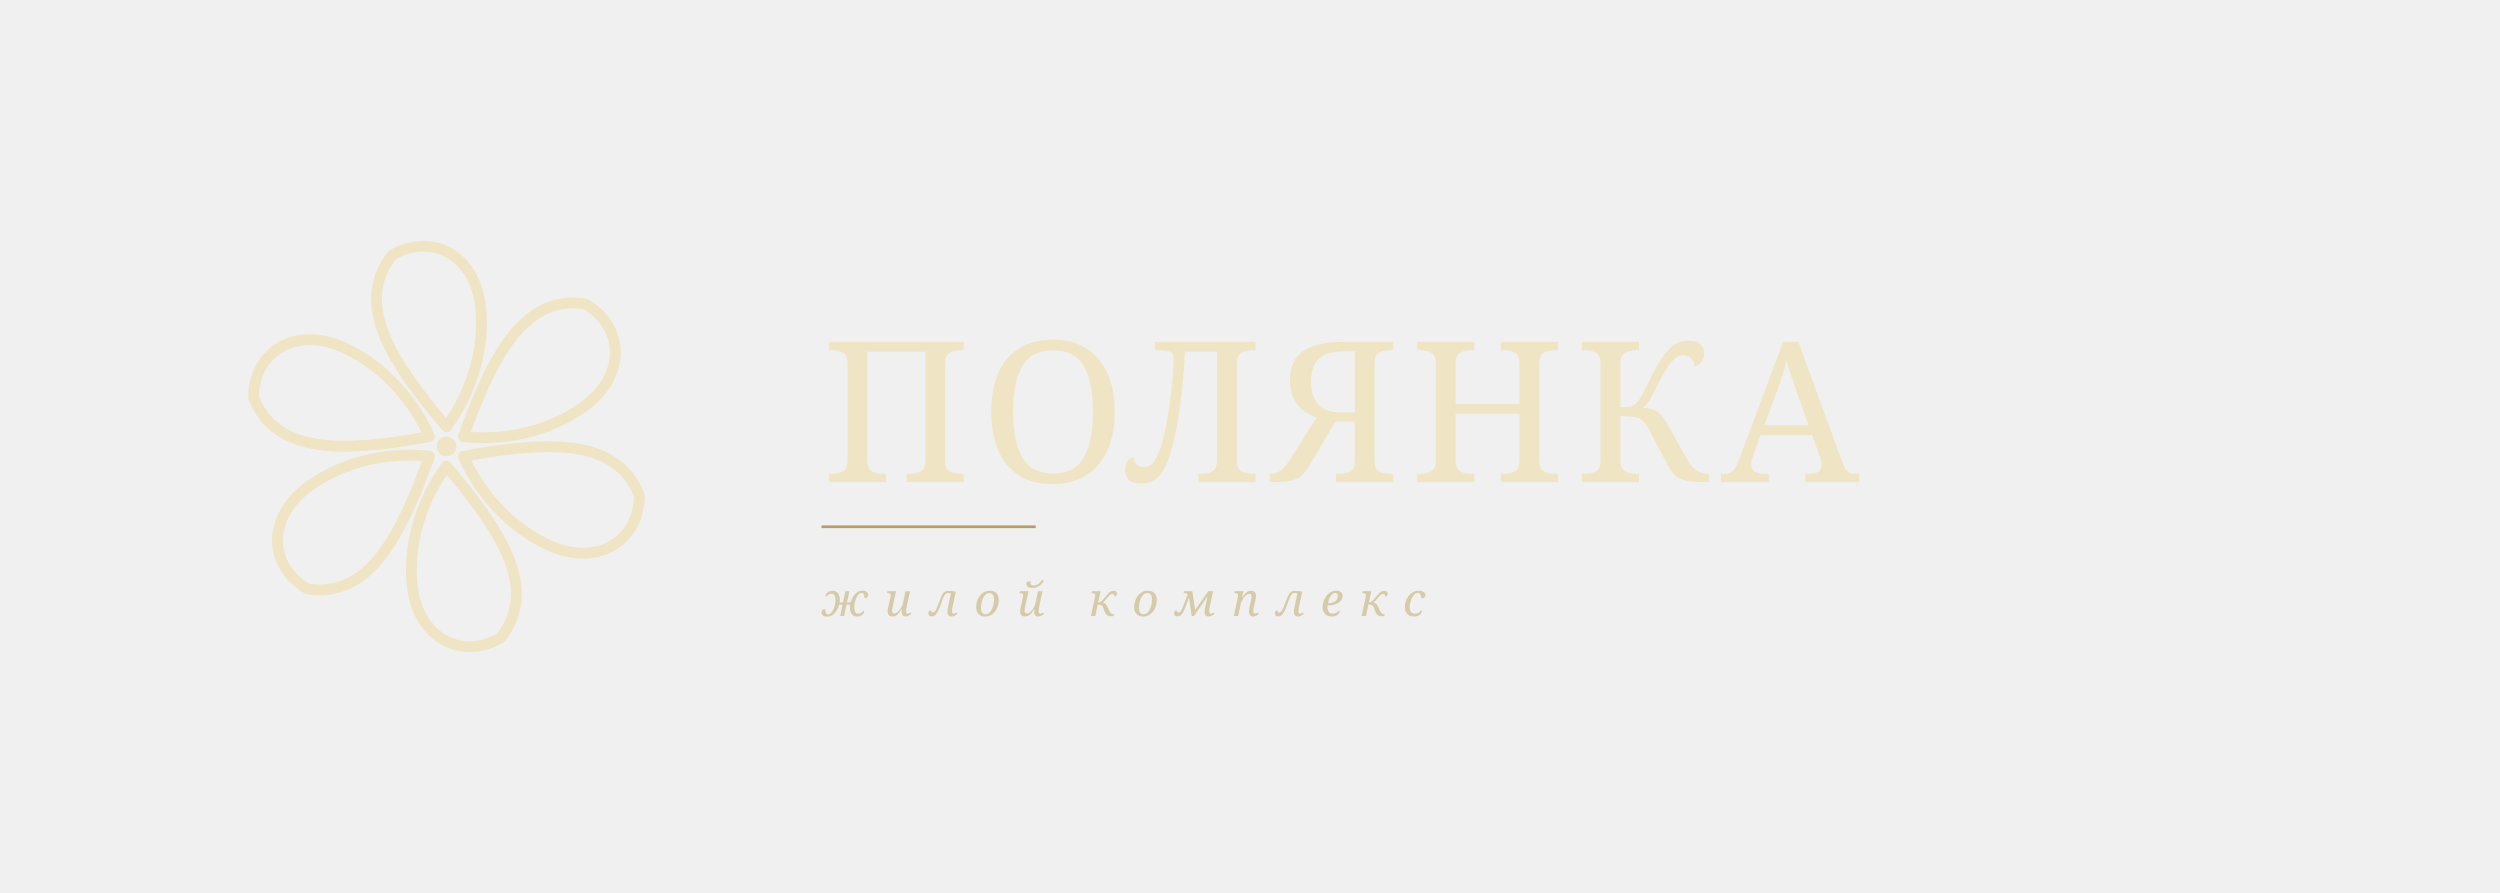
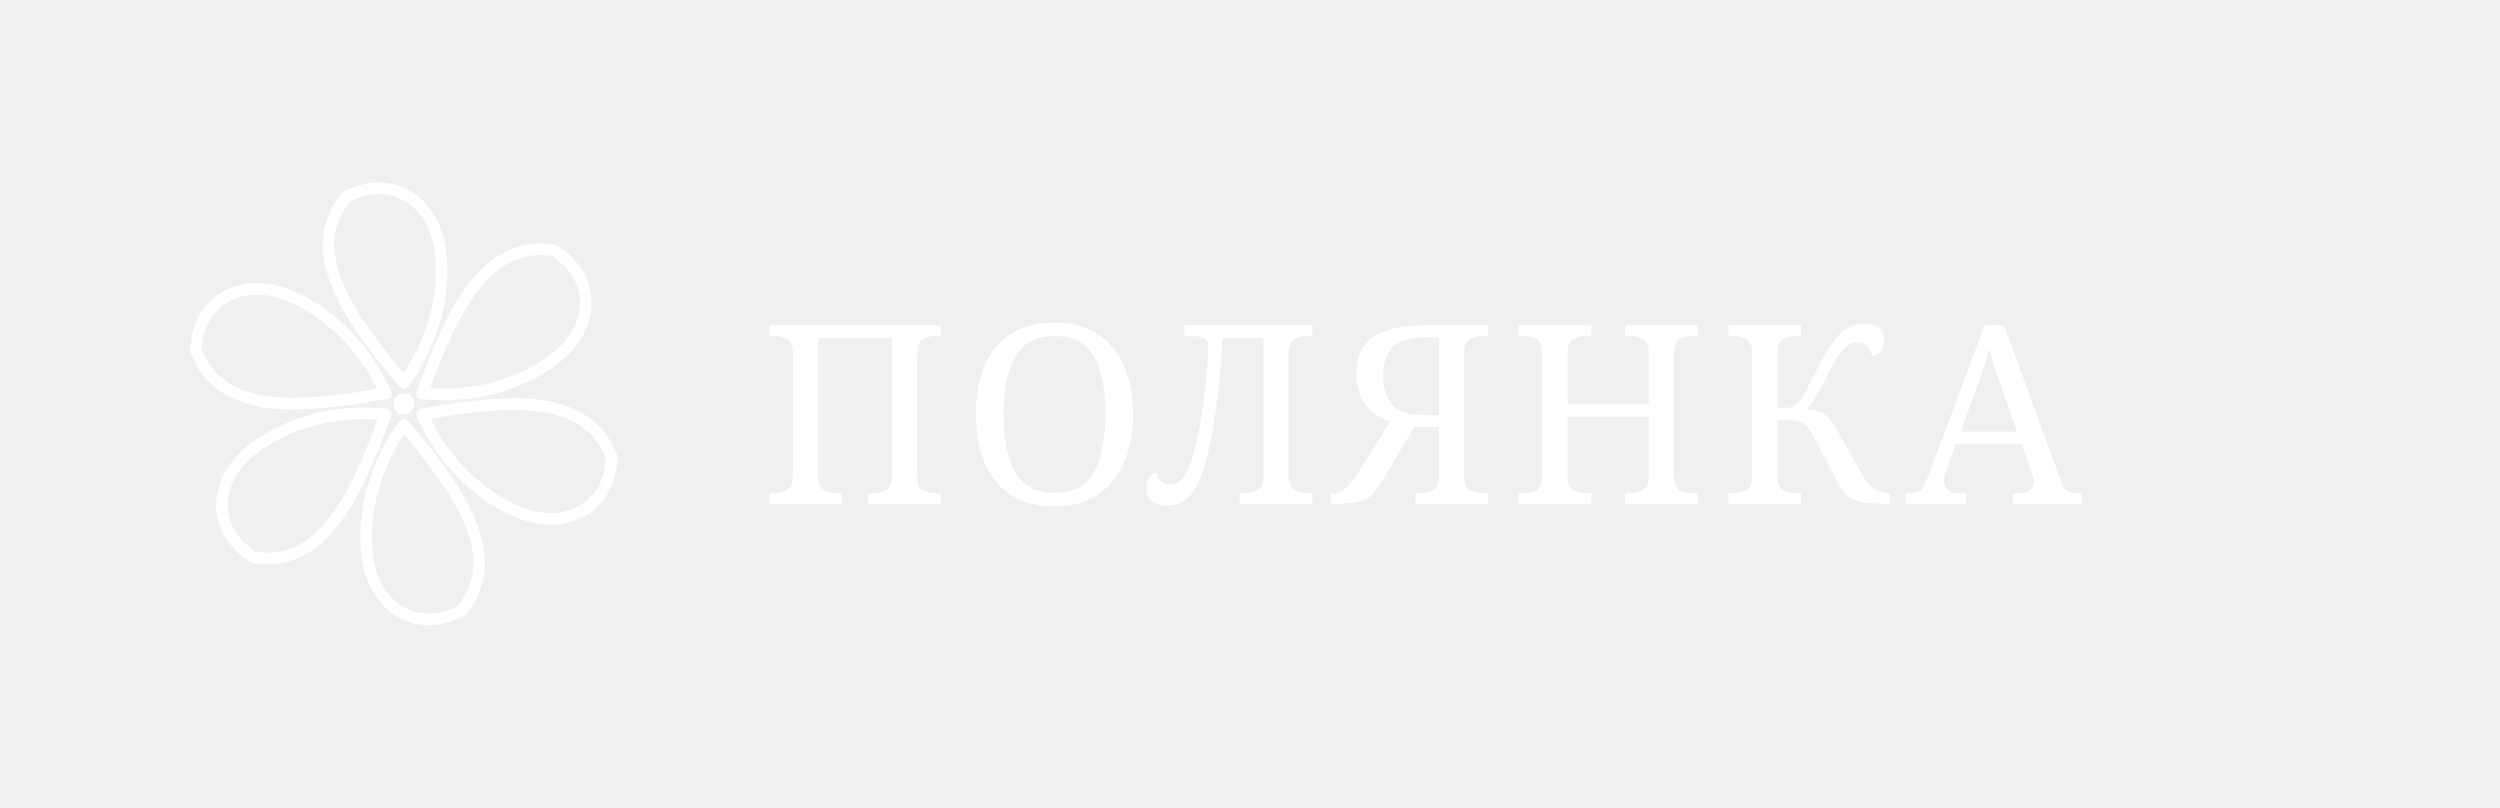
- <svg xmlns="http://www.w3.org/2000/svg" viewBox="0 0 1400 500">
-   <g transform="translate(250,250) scale(0.55)">
-     <g fill="none" stroke="#EFE4C4" stroke-width="11" stroke-linecap="round" stroke-linejoin="round">
+ <svg xmlns="http://www.w3.org/2000/svg" viewBox="0 0 1300 420">
+   <g transform="translate(210,210) scale(0.55)">
+     <g fill="none" stroke="#FFFFFF" stroke-width="11" stroke-linecap="round" stroke-linejoin="round">
      <g transform="rotate(0)">
        <path d="M 0 -20 C -55 -85, -95 -145, -55 -195 C -15 -218, 30 -195, 35 -140 C 40 -85, 15 -40, 0 -20 Z" />
      </g>
      <g transform="rotate(60)">
        <path d="M 0 -20 C -55 -85, -95 -145, -55 -195 C -15 -218, 30 -195, 35 -140 C 40 -85, 15 -40, 0 -20 Z" />
      </g>
      <g transform="rotate(120)">
        <path d="M 0 -20 C -55 -85, -95 -145, -55 -195 C -15 -218, 30 -195, 35 -140 C 40 -85, 15 -40, 0 -20 Z" />
      </g>
      <g transform="rotate(180)">
        <path d="M 0 -20 C -55 -85, -95 -145, -55 -195 C -15 -218, 30 -195, 35 -140 C 40 -85, 15 -40, 0 -20 Z" />
      </g>
      <g transform="rotate(240)">
        <path d="M 0 -20 C -55 -85, -95 -145, -55 -195 C -15 -218, 30 -195, 35 -140 C 40 -85, 15 -40, 0 -20 Z" />
      </g>
      <g transform="rotate(300)">
        <path d="M 0 -20 C -55 -85, -95 -145, -55 -195 C -15 -218, 30 -195, 35 -140 C 40 -85, 15 -40, 0 -20 Z" />
      </g>
-       <circle r="10" fill="#EFE4C4" stroke="none" />
+       <circle r="10" fill="#FFFFFF" stroke="none" />
    </g>
  </g>
-   <text x="460" y="270" text-anchor="start" font-family="Cormorant Garamond, Georgia, serif" font-weight="300" font-size="110" letter-spacing="5" fill="#EFE4C4">ПОЛЯНКА</text>
-   <line x1="460" y1="295" x2="580" y2="295" stroke="#B89968" stroke-width="1.5" />
-   <text x="460" y="345" text-anchor="start" font-family="Cormorant Garamond, Georgia, serif" font-style="italic" font-weight="300" font-size="26" letter-spacing="9" fill="#D6CBA8">жилой комплекс</text>
+   <text x="395" y="262" text-anchor="start" font-family="Cormorant Garamond, Georgia, serif" font-weight="300" font-size="130" letter-spacing="6" fill="#FFFFFF">ПОЛЯНКА</text>
</svg>
